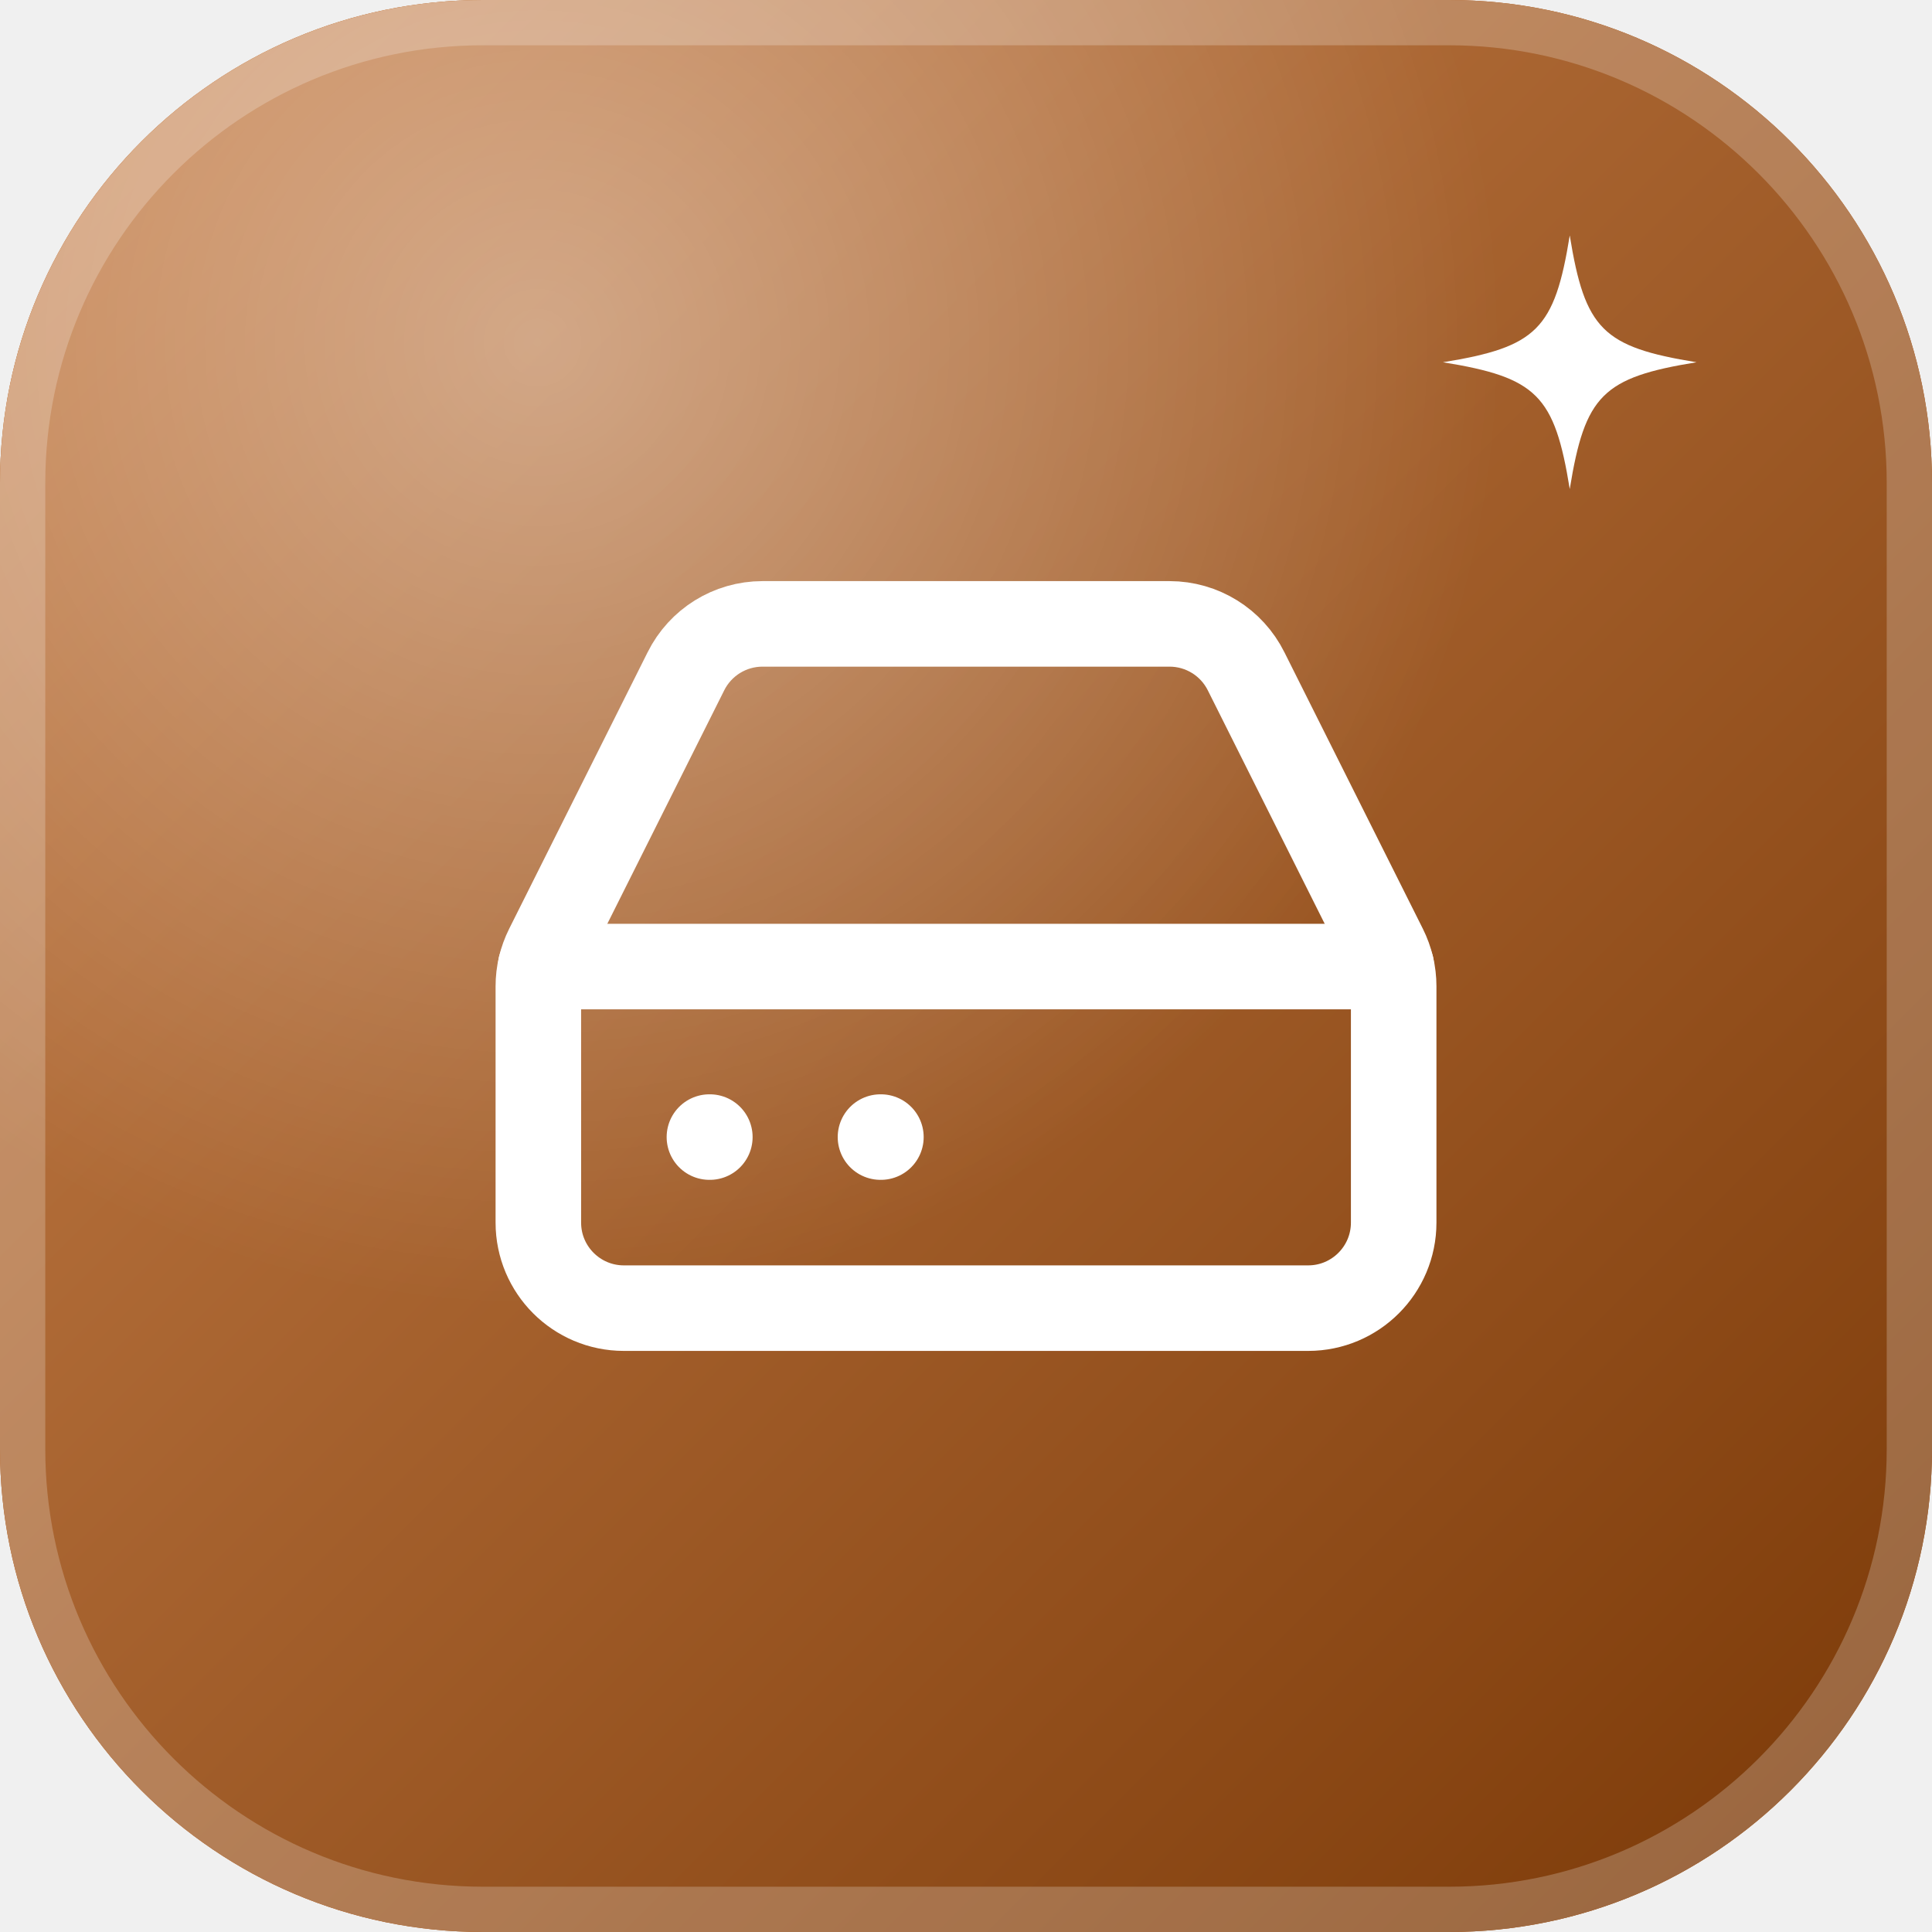
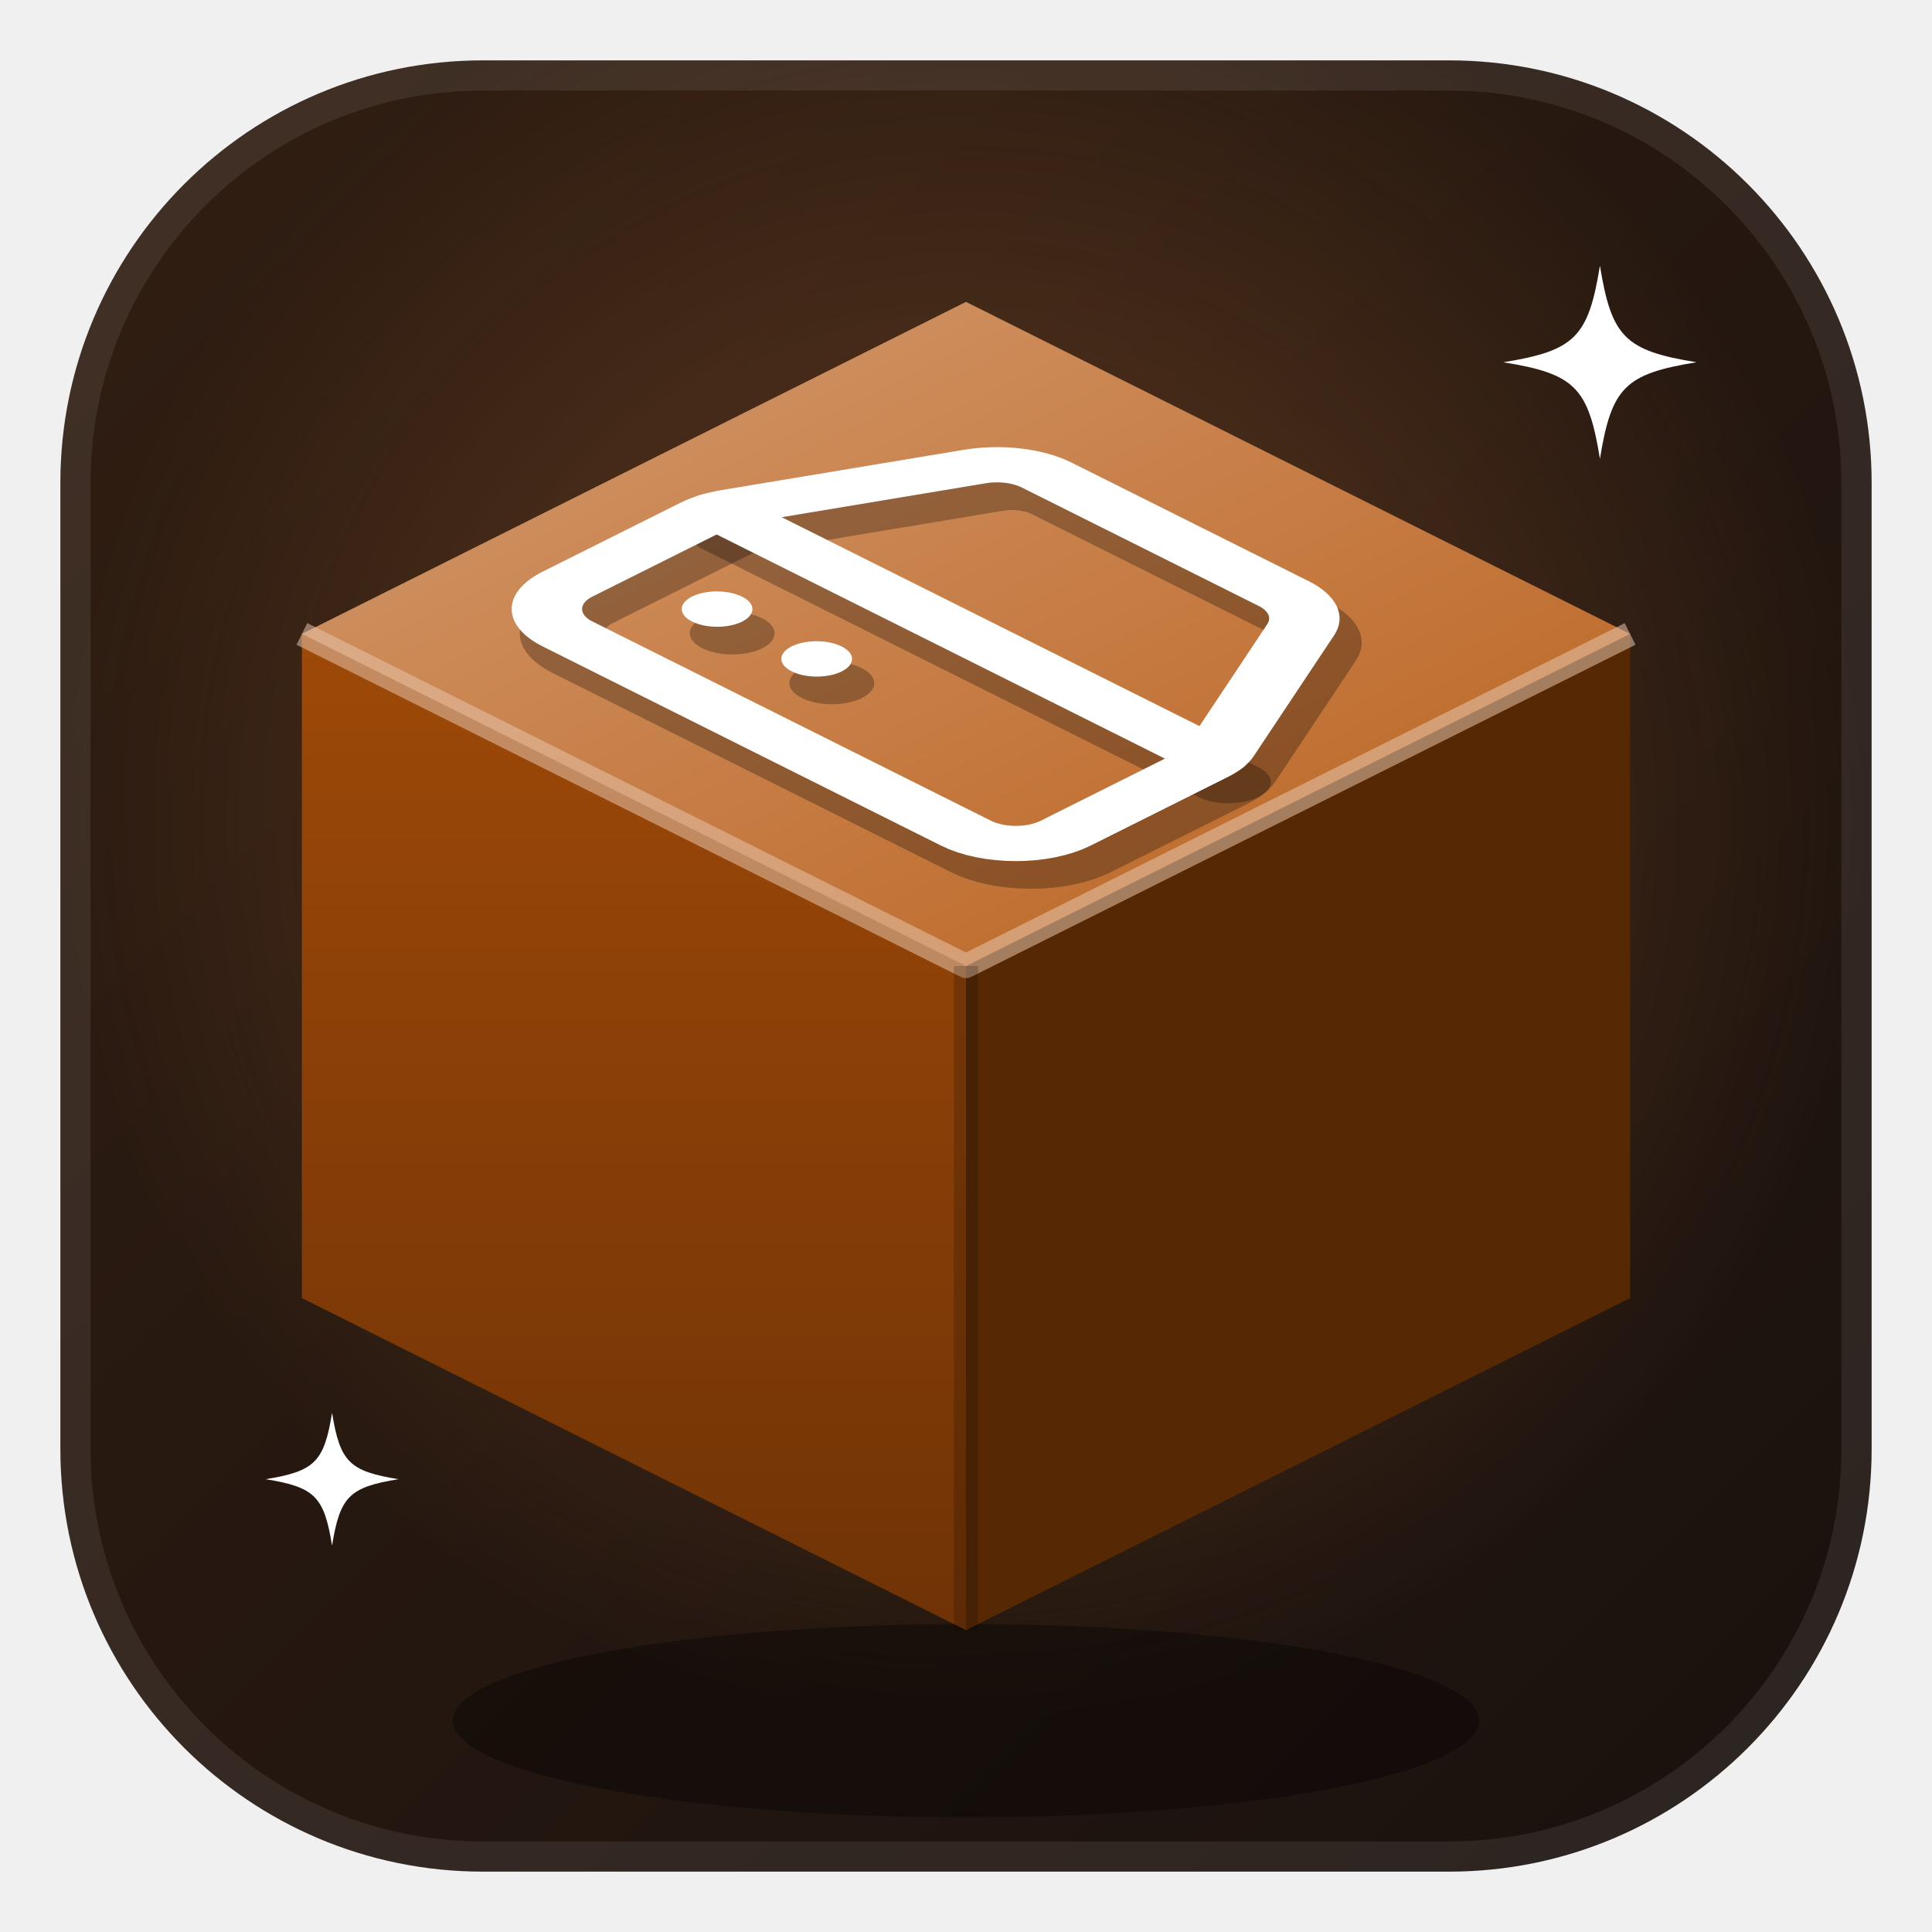
<svg xmlns="http://www.w3.org/2000/svg" viewBox="0 0 64 64" role="img" aria-hidden="true">
  <defs>
-     <linearGradient id="t" x1="0" y1="0" x2="1" y2="1">
-       <stop offset="0" stop-color="#c9834e" />
-       <stop offset="1" stop-color="#7a3806" />
+     <linearGradient id="bg" x1="0" y1="0" x2="1" y2="1">
+       <stop offset="0" stop-color="#311e12" />
+       <stop offset="1" stop-color="#19110e" />
    </linearGradient>
-     <radialGradient id="h" cx=".28" cy=".18" r=".9">
-       <stop offset="0" stop-color="#ffffff" stop-opacity=".38" />
-       <stop offset=".55" stop-color="#ffffff" stop-opacity="0" />
+     <radialGradient id="halo" cx=".5" cy=".42" r=".5">
+       <stop offset="0" stop-color="#c3753a" stop-opacity=".38" />
+       <stop offset="1" stop-color="#c3753a" stop-opacity="0" />
    </radialGradient>
+     <linearGradient id="it" x1="0" y1="0" x2="1" y2="1">
+       <stop offset="0" stop-color="#d49b70" />
+       <stop offset="1" stop-color="#ba611d" />
+     </linearGradient>
+     <linearGradient id="il" x1="0" y1="0" x2="0" y2="1">
+       <stop offset="0" stop-color="#9e4908" />
+       <stop offset="1" stop-color="#703306" />
+     </linearGradient>
+     <linearGradient id="ish" x1="0" y1="0" x2="1" y2="0">
+       <stop offset="0" stop-color="#fff" stop-opacity="0" />
+       <stop offset=".5" stop-color="#fff" stop-opacity=".55" />
+       <stop offset="1" stop-color="#fff" stop-opacity="0" />
+     </linearGradient>
+     <clipPath id="ic">
+       <path d="M32 10 L54 21 L32 32 L10 21 Z" />
+     </clipPath>
  </defs>
-   <style>.g,.o,.w,.s{transform-box:fill-box;transform-origin:50% 50%}@keyframes m{0%,100%{transform:translateY(0)}50%{transform:translateY(-1.6px)}}.g{animation:m 3.2s ease-in-out infinite}@keyframes s{0%,100%{opacity:.35;transform:scale(.55) rotate(0)}50%{opacity:1;transform:scale(1) rotate(45deg)}}.s{animation:s 3s ease-in-out infinite}@media (prefers-reduced-motion:reduce){.g,.o,.w,.s,.g path,.g polyline{animation:none!important}}</style>
-   <rect width="64" height="64" rx="16" fill="#b45309" />
-   <rect width="64" height="64" rx="16" fill="url(#t)" />
-   <rect width="64" height="64" rx="16" fill="url(#h)" />
-   <rect x=".75" y=".75" width="62.5" height="62.5" rx="15.25" fill="none" stroke="#ffffff" stroke-opacity=".22" stroke-width="1.5" />
-   <g transform="translate(15 15) scale(1.4167)">
-     <g class="g" fill="none" stroke="#ffffff" stroke-width="2" stroke-linecap="round" stroke-linejoin="round">
+   <style>.ibob,.ishadow{transform-box:fill-box;transform-origin:50% 50%}@keyframes ib{0%,100%{transform:translateY(0)}50%{transform:translateY(-2.2px)}}@keyframes isd{0%,100%{transform:scaleX(1);opacity:.35}50%{transform:scaleX(.86);opacity:.22}}@keyframes is{0%,55%{transform:translateX(0)}100%{transform:translateX(78px)}}@keyframes ig{0%,100%{opacity:.9}50%{opacity:1}}.ibob{animation:ib 4.2s ease-in-out infinite}.ishadow{animation:isd 4.2s ease-in-out infinite}.ishine{animation:is 5.5s ease-in-out infinite}.iglow{animation:ig 4.2s ease-in-out infinite}.sp{transform-box:fill-box;transform-origin:50% 50%;animation:tw 3.2s ease-in-out infinite}@keyframes tw{0%,100%{opacity:.15;transform:scale(.4) rotate(0)}50%{opacity:.95;transform:scale(1) rotate(45deg)}}@media (prefers-reduced-motion:reduce){*{animation:none!important}}</style>
+   <rect x="2" y="2" width="60" height="60" rx="14" fill="url(#bg)" />
+   <rect x="2" y="2" width="60" height="60" rx="14" fill="url(#halo)" />
+   <rect x="2.5" y="2.5" width="59" height="59" rx="13.5" fill="none" stroke="#fff" stroke-opacity=".08" />
+   <g class="ibob">
+     <ellipse cx="32" cy="57" rx="17" ry="3.2" fill="#000" opacity=".35" class="ishadow" />
+     <path d="M10 21 L32 32 V54 L10 43 Z" fill="url(#il)" />
+     <path d="M54 21 L32 32 V54 L54 43 Z" fill="#562804" />
+     <path d="M32 10 L54 21 L32 32 L10 21 Z" fill="url(#it)" />
+     <path d="M10 21 L32 32 L54 21" fill="none" stroke="#e5c3a9" stroke-opacity=".55" stroke-width=".8" stroke-linejoin="round" />
+     <path d="M32 32 V54" stroke="#000" stroke-opacity=".18" stroke-width=".8" />
+     <g clip-path="url(#ic)">
+       <rect class="ishine" x="-14" y="6" width="14" height="30" fill="url(#ish)" transform="skewX(-25)" />
+     </g>
+     <g transform="translate(.5 .8)">
+       <g transform="matrix(0.825 0.4125 -0.825 0.4125 32 11.100)" fill="none" stroke="#000" stroke-opacity=".28" stroke-width="2.4" stroke-linecap="round" stroke-linejoin="round">
+         <path d="M10 16h.01" />
+         <path d="M2.212 11.577a2 2 0 0 0-.212.896V18a2 2 0 0 0 2 2h16a2 2 0 0 0 2-2v-5.527a2 2 0 0 0-.212-.896L18.55 5.11A2 2 0 0 0 16.76 4H7.24a2 2 0 0 0-1.79 1.11z" />
+         <path d="M21.946 12.013H2.054" />
+         <path d="M6 16h.01" />
+       </g>
+     </g>
+     <g class="iglow" transform="matrix(0.825 0.4125 -0.825 0.4125 32 11.100)" fill="none" stroke="#fff" stroke-width="2" stroke-linecap="round" stroke-linejoin="round">
      <path d="M10 16h.01" />
      <path d="M2.212 11.577a2 2 0 0 0-.212.896V18a2 2 0 0 0 2 2h16a2 2 0 0 0 2-2v-5.527a2 2 0 0 0-.212-.896L18.55 5.11A2 2 0 0 0 16.76 4H7.24a2 2 0 0 0-1.79 1.11z" />
      <path d="M21.946 12.013H2.054" />
      <path d="M6 16h.01" />
    </g>
  </g>
-   <g transform="translate(52 12) scale(.42)">
-     <path class="s" d="M0 -10 C1.2 -2.6 2.6 -1.2 10 0 C2.6 1.2 1.2 2.6 0 10 C-1.2 2.6 -2.6 1.2 -10 0 C-2.6 -1.2 -1.2 -2.6 0 -10Z" fill="#ffffff" />
+   <g transform="translate(53 12) scale(.32)">
+     <path class="sp" d="M0 -10 C1.2 -2.6 2.6 -1.2 10 0 C2.6 1.2 1.2 2.6 0 10 C-1.2 2.6 -2.6 1.2 -10 0 C-2.6 -1.2 -1.2 -2.6 0 -10Z" fill="#fff" />
+   </g>
+   <g transform="translate(11 49) scale(.22)">
+     <path class="sp" style="animation-delay:1.4s" d="M0 -10 C1.2 -2.6 2.6 -1.2 10 0 C2.6 1.2 1.2 2.6 0 10 C-1.2 2.6 -2.6 1.2 -10 0 C-2.6 -1.2 -1.2 -2.6 0 -10Z" fill="#fff" />
  </g>
</svg>
